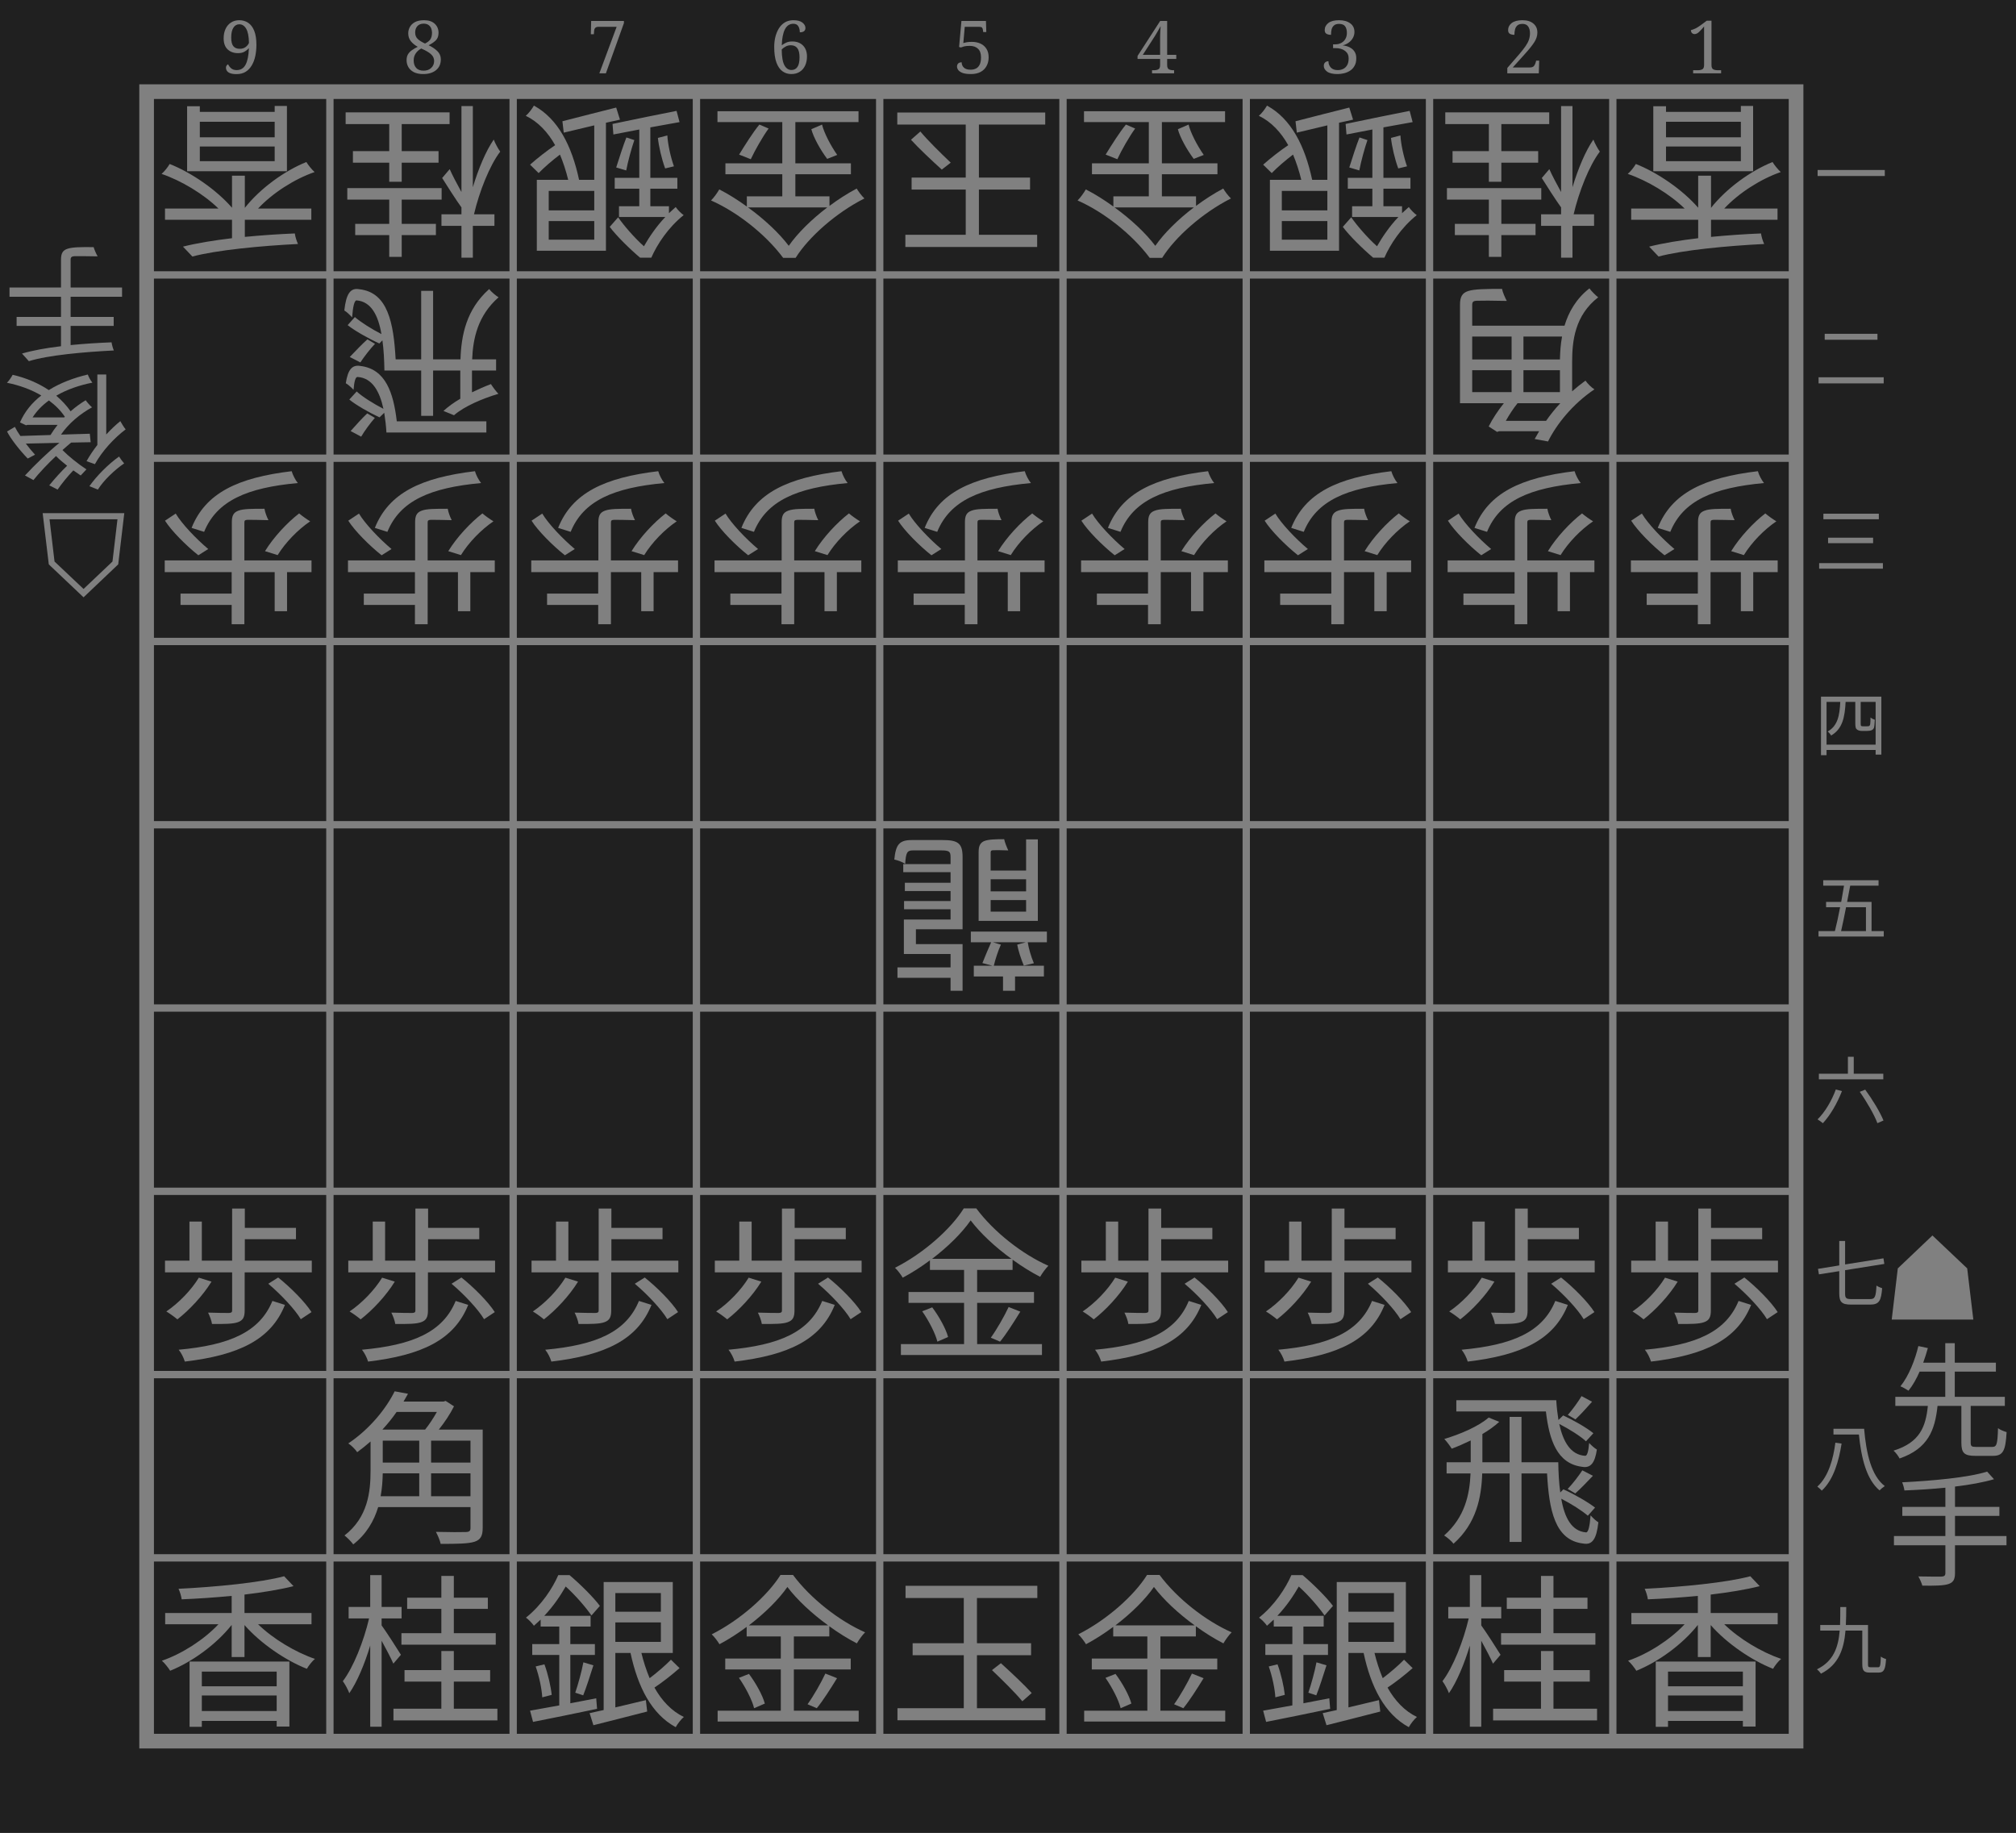
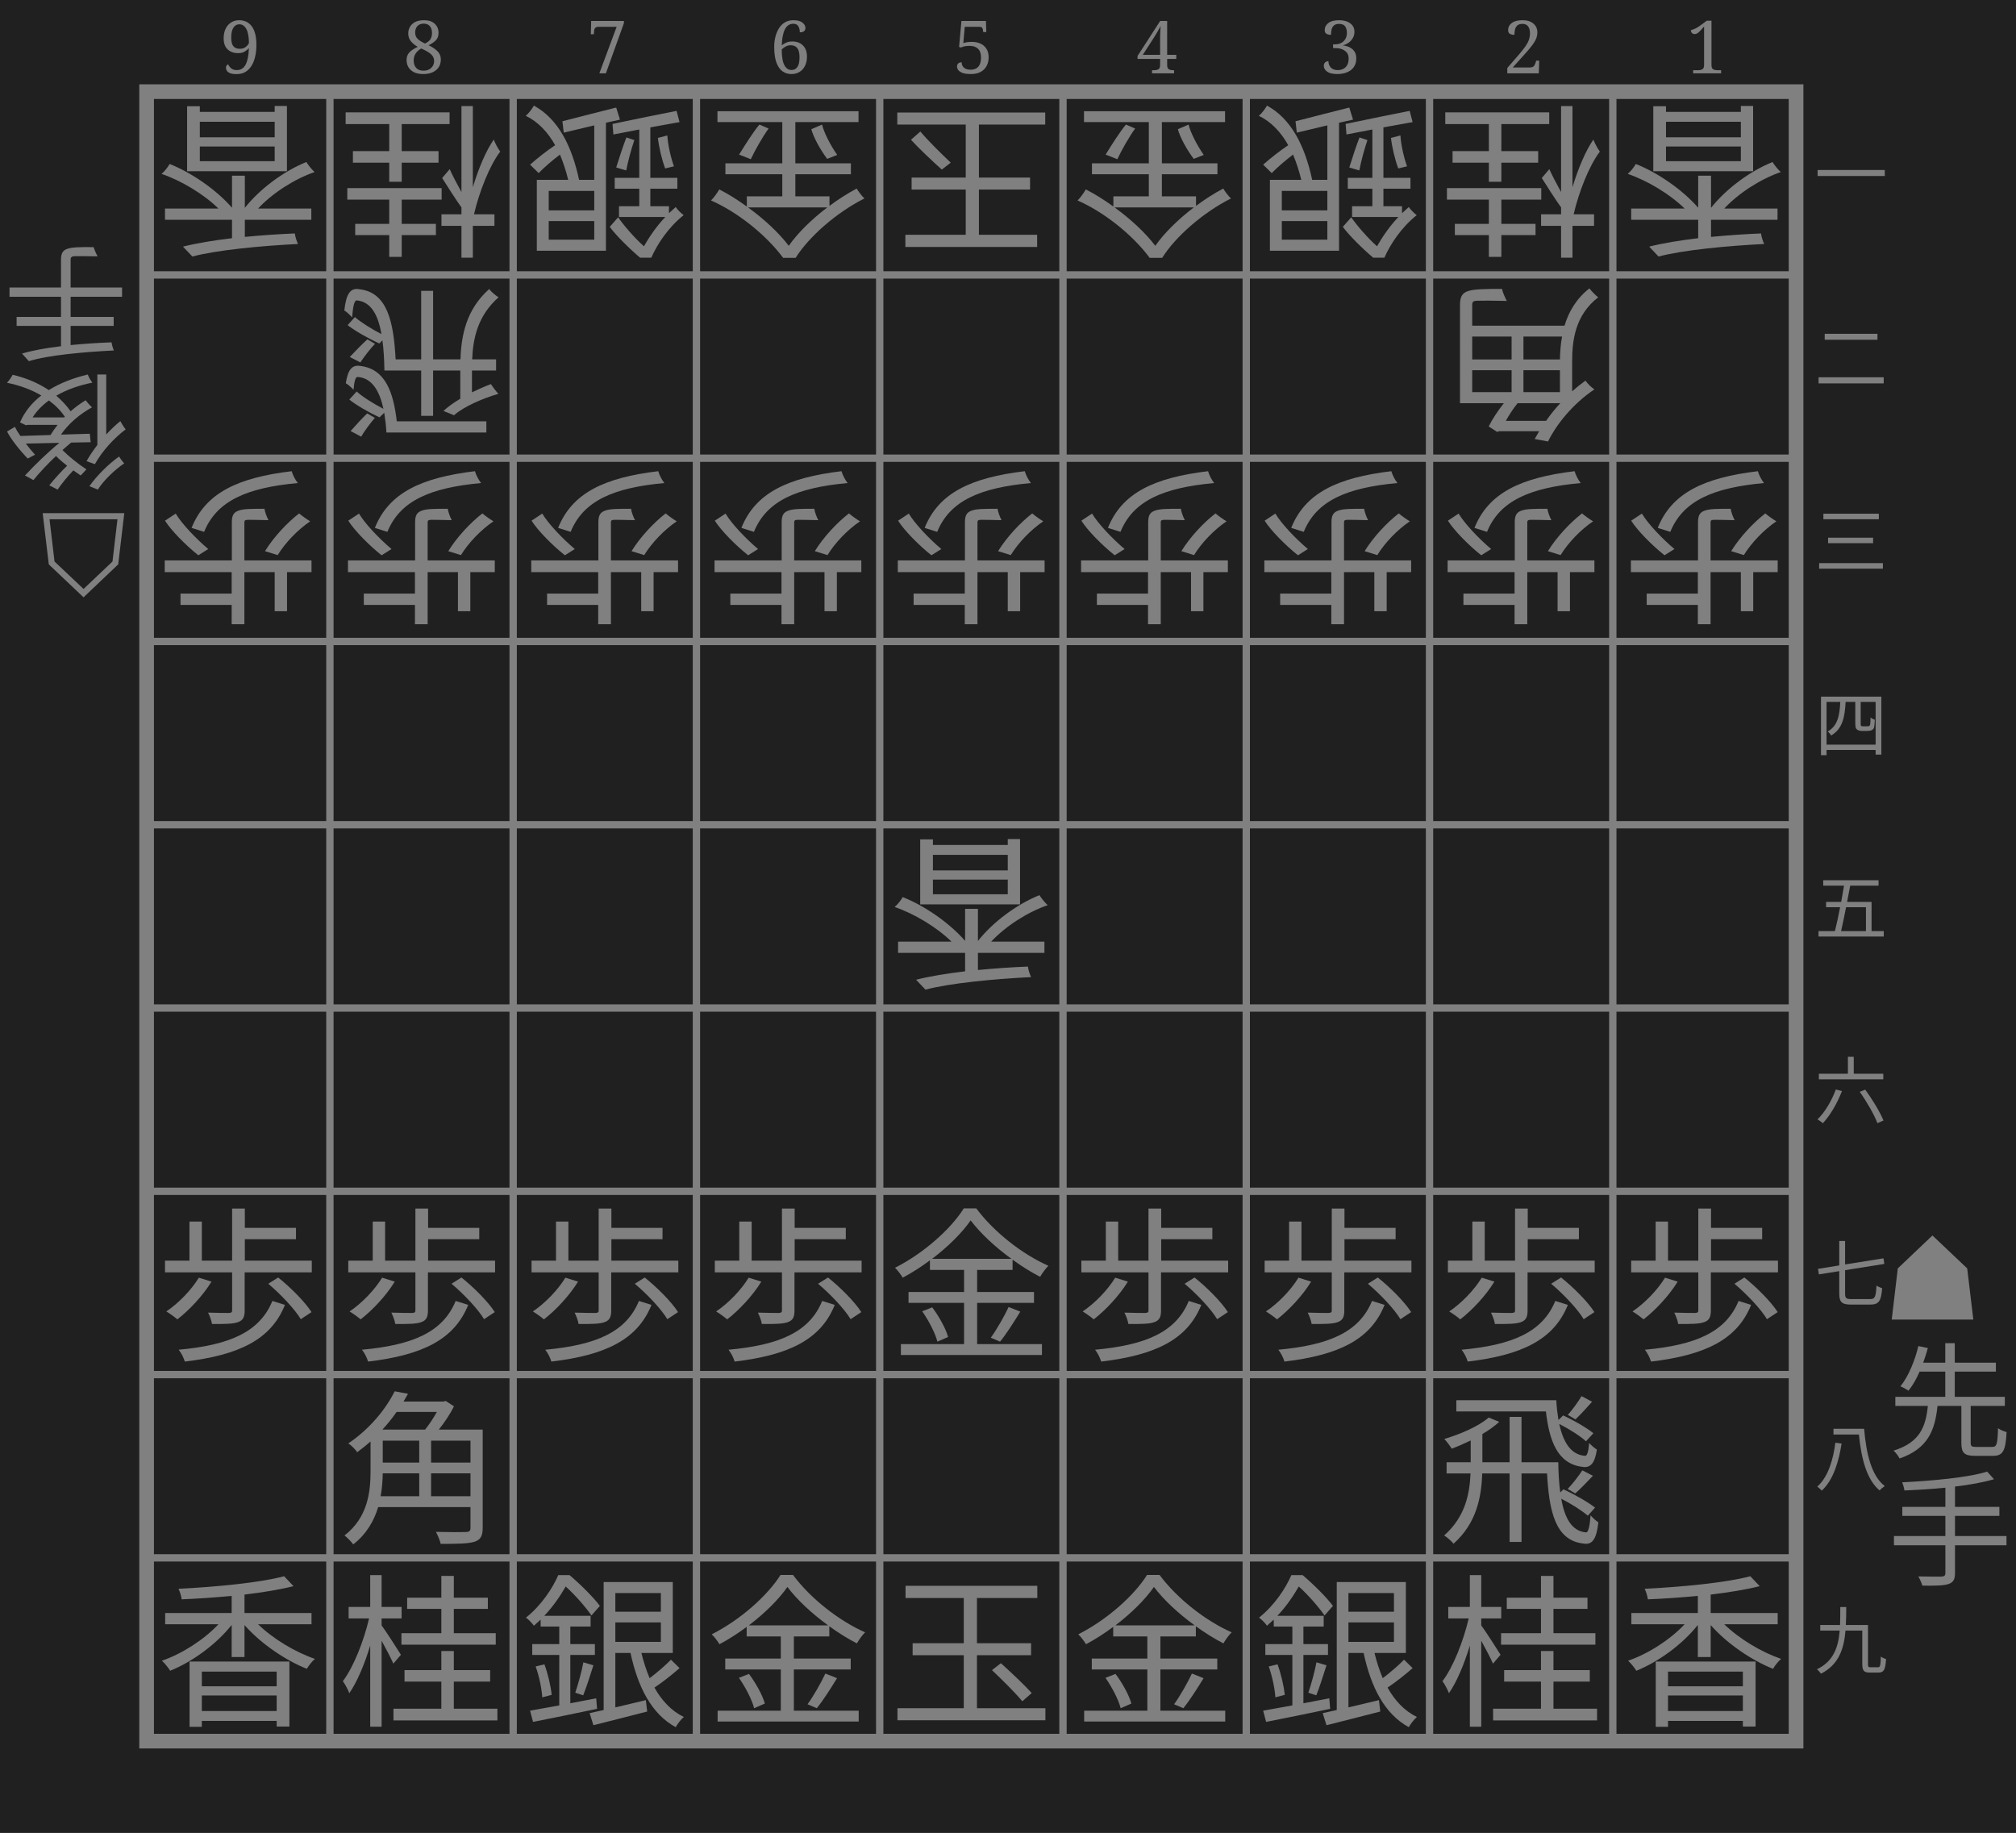
<svg xmlns="http://www.w3.org/2000/svg" baseProfile="full" height="500.0" version="1.1" width="550.0">
  <defs />
  <rect fill="#202020" height="500" width="575.0" x="0" y="0" />
  <g transform="scale(1.0)">
    <rect fill="#202020" height="500" width="550" x="0" y="0" />
    <g transform="translate(15,0) translate(25.0,25.0)">
      <g id="hlines" stroke="gray">
        <line stroke-width="2px" x1="0" x2="450" y1="50" y2="50" />
        <line stroke-width="2px" x1="0" x2="450" y1="100" y2="100" />
        <line stroke-width="2px" x1="0" x2="450" y1="150" y2="150" />
        <line stroke-width="2px" x1="0" x2="450" y1="200" y2="200" />
        <line stroke-width="2px" x1="0" x2="450" y1="250" y2="250" />
        <line stroke-width="2px" x1="0" x2="450" y1="300" y2="300" />
        <line stroke-width="2px" x1="0" x2="450" y1="350" y2="350" />
        <line stroke-width="2px" x1="0" x2="450" y1="400" y2="400" />
      </g>
      <g id="vline" stroke="gray">
        <line stroke-width="2px" x1="50" x2="50" y1="0" y2="450" />
        <line stroke-width="2px" x1="100" x2="100" y1="0" y2="450" />
        <line stroke-width="2px" x1="150" x2="150" y1="0" y2="450" />
        <line stroke-width="2px" x1="200" x2="200" y1="0" y2="450" />
        <line stroke-width="2px" x1="250" x2="250" y1="0" y2="450" />
        <line stroke-width="2px" x1="300" x2="300" y1="0" y2="450" />
        <line stroke-width="2px" x1="350" x2="350" y1="0" y2="450" />
        <line stroke-width="2px" x1="400" x2="400" y1="0" y2="450" />
      </g>
      <rect fill="none" height="450" stroke="gray" stroke-width="4px" width="450" x="0" y="0" />
      <g fill="gray" id="cord">
        <text font-family="Serif" font-size="20px" x="455.0" y="30.0">一</text>
        <text font-family="Serif" font-size="20px" x="420.0" y="-5.0">1</text>
        <text font-family="Serif" font-size="20px" x="455.0" y="80.0">二</text>
        <text font-family="Serif" font-size="20px" x="370.0" y="-5.0">2</text>
        <text font-family="Serif" font-size="20px" x="455.0" y="130.0">三</text>
        <text font-family="Serif" font-size="20px" x="320.0" y="-5.0">3</text>
        <text font-family="Serif" font-size="20px" x="455.0" y="180.0">四</text>
        <text font-family="Serif" font-size="20px" x="270.0" y="-5.0">4</text>
        <text font-family="Serif" font-size="20px" x="455.0" y="230">五</text>
        <text font-family="Serif" font-size="20px" x="220" y="-5.0">5</text>
        <text font-family="Serif" font-size="20px" x="455.0" y="280.0">六</text>
        <text font-family="Serif" font-size="20px" x="170.0" y="-5.0">6</text>
        <text font-family="Serif" font-size="20px" x="455.0" y="330.0">七</text>
        <text font-family="Serif" font-size="20px" x="120.0" y="-5.0">7</text>
        <text font-family="Serif" font-size="20px" x="455.0" y="380.0">八</text>
        <text font-family="Serif" font-size="20px" x="70.0" y="-5.0">8</text>
        <text font-family="Serif" font-size="20px" x="455.0" y="430.0">九</text>
        <text font-family="Serif" font-size="20px" x="20.0" y="-5.0">9</text>
      </g>
      <g>
        <text fill="gray" font-family="Serif" font-size="45px" x="402.5" y="342.5">歩</text>
        <text fill="gray" font-family="Serif" font-size="45px" x="352.5" y="342.5">歩</text>
        <text fill="gray" font-family="Serif" font-size="45px" x="302.5" y="342.5">歩</text>
        <text fill="gray" font-family="Serif" font-size="45px" x="252.5" y="342.5">歩</text>
        <text fill="gray" font-family="Serif" font-size="45px" x="152.5" y="342.5">歩</text>
        <text fill="gray" font-family="Serif" font-size="45px" x="102.5" y="342.5">歩</text>
        <text fill="gray" font-family="Serif" font-size="45px" x="52.5" y="342.5">歩</text>
        <text fill="gray" font-family="Serif" font-size="45px" x="2.5" y="342.5">歩</text>
        <text fill="gray" font-family="Serif" font-size="45px" x="402.5" y="442.5">香</text>
        <text fill="gray" font-family="Serif" font-size="45px" x="2.5" y="442.5">香</text>
        <text fill="gray" font-family="Serif" font-size="45px" x="352.5" y="442.5">桂</text>
        <text fill="gray" font-family="Serif" font-size="45px" x="52.5" y="442.5">桂</text>
        <text fill="gray" font-family="Serif" font-size="45px" x="302.5" y="442.5">銀</text>
        <text fill="gray" font-family="Serif" font-size="45px" x="102.5" y="442.5">銀</text>
        <text fill="gray" font-family="Serif" font-size="45px" x="52.5" y="392.5">角</text>
        <text fill="gray" font-family="Serif" font-size="45px" x="352.5" y="392.5">飛</text>
        <text fill="gray" font-family="Serif" font-size="45px" x="252.5" y="442.5">金</text>
        <text fill="gray" font-family="Serif" font-size="45px" x="202.5" y="342.5">金</text>
        <text fill="gray" font-family="Serif" font-size="45px" x="152.5" y="442.5">金</text>
        <text fill="gray" font-family="Serif" font-size="45px" x="202.5" y="442.5">玉</text>
        <text fill="gray" font-family="Serif" font-size="34px" x="475.0" y="335.0">☗</text>
        <text fill="gray" font-family="Serif" font-size="34px" x="475.0" y="370.0">先</text>
        <text fill="gray" font-family="Serif" font-size="34px" x="475.0" y="405.0">手</text>
        <text fill="gray" font-family="Serif" font-size="34px" x="475.0" y="440" />
      </g>
      <g transform="rotate(180,225.0,225.0)">
        <text fill="gray" font-family="Serif" font-size="45px" x="2.5" y="342.5">歩</text>
        <text fill="gray" font-family="Serif" font-size="45px" x="52.5" y="342.5">歩</text>
        <text fill="gray" font-family="Serif" font-size="45px" x="102.5" y="342.5">歩</text>
        <text fill="gray" font-family="Serif" font-size="45px" x="152.5" y="342.5">歩</text>
        <text fill="gray" font-family="Serif" font-size="45px" x="202.5" y="342.5">歩</text>
        <text fill="gray" font-family="Serif" font-size="45px" x="252.5" y="342.5">歩</text>
        <text fill="gray" font-family="Serif" font-size="45px" x="302.5" y="342.5">歩</text>
        <text fill="gray" font-family="Serif" font-size="45px" x="352.5" y="342.5">歩</text>
        <text fill="gray" font-family="Serif" font-size="45px" x="402.5" y="342.5">歩</text>
        <text fill="gray" font-family="Serif" font-size="45px" x="2.5" y="442.5">香</text>
+         <text fill="gray" font-family="Serif" font-size="45px" x="202.5" y="242.5">香</text>
        <text fill="gray" font-family="Serif" font-size="45px" x="402.5" y="442.5">香</text>
        <text fill="gray" font-family="Serif" font-size="45px" x="52.5" y="442.5">桂</text>
        <text fill="gray" font-family="Serif" font-size="45px" x="352.5" y="442.5">桂</text>
        <text fill="gray" font-family="Serif" font-size="45px" x="102.5" y="442.5">銀</text>
        <text fill="gray" font-family="Serif" font-size="45px" x="302.5" y="442.5">銀</text>
        <text fill="gray" font-family="Serif" font-size="45px" x="52.5" y="392.5">角</text>
        <text fill="gray" font-family="Serif" font-size="45px" x="352.5" y="392.5">飛</text>
        <text fill="gray" font-family="Serif" font-size="45px" x="152.5" y="442.5">金</text>
        <text fill="gray" font-family="Serif" font-size="45px" x="252.5" y="442.5">金</text>
        <text fill="gray" font-family="Serif" font-size="45px" x="202.5" y="442.5">玉</text>
-         <text fill="gray" font-family="Serif" font-size="45px" x="202.5" y="242.5">龍</text>
        <text fill="gray" font-family="Serif" font-size="34px" x="455.0" y="335.0">☖</text>
        <text fill="gray" font-family="Serif" font-size="34px" x="455.0" y="370.0">後</text>
        <text fill="gray" font-family="Serif" font-size="34px" x="455.0" y="405.0">手</text>
        <text fill="gray" font-family="Serif" font-size="34px" x="455.0" y="440" />
      </g>
    </g>
  </g>
</svg>
